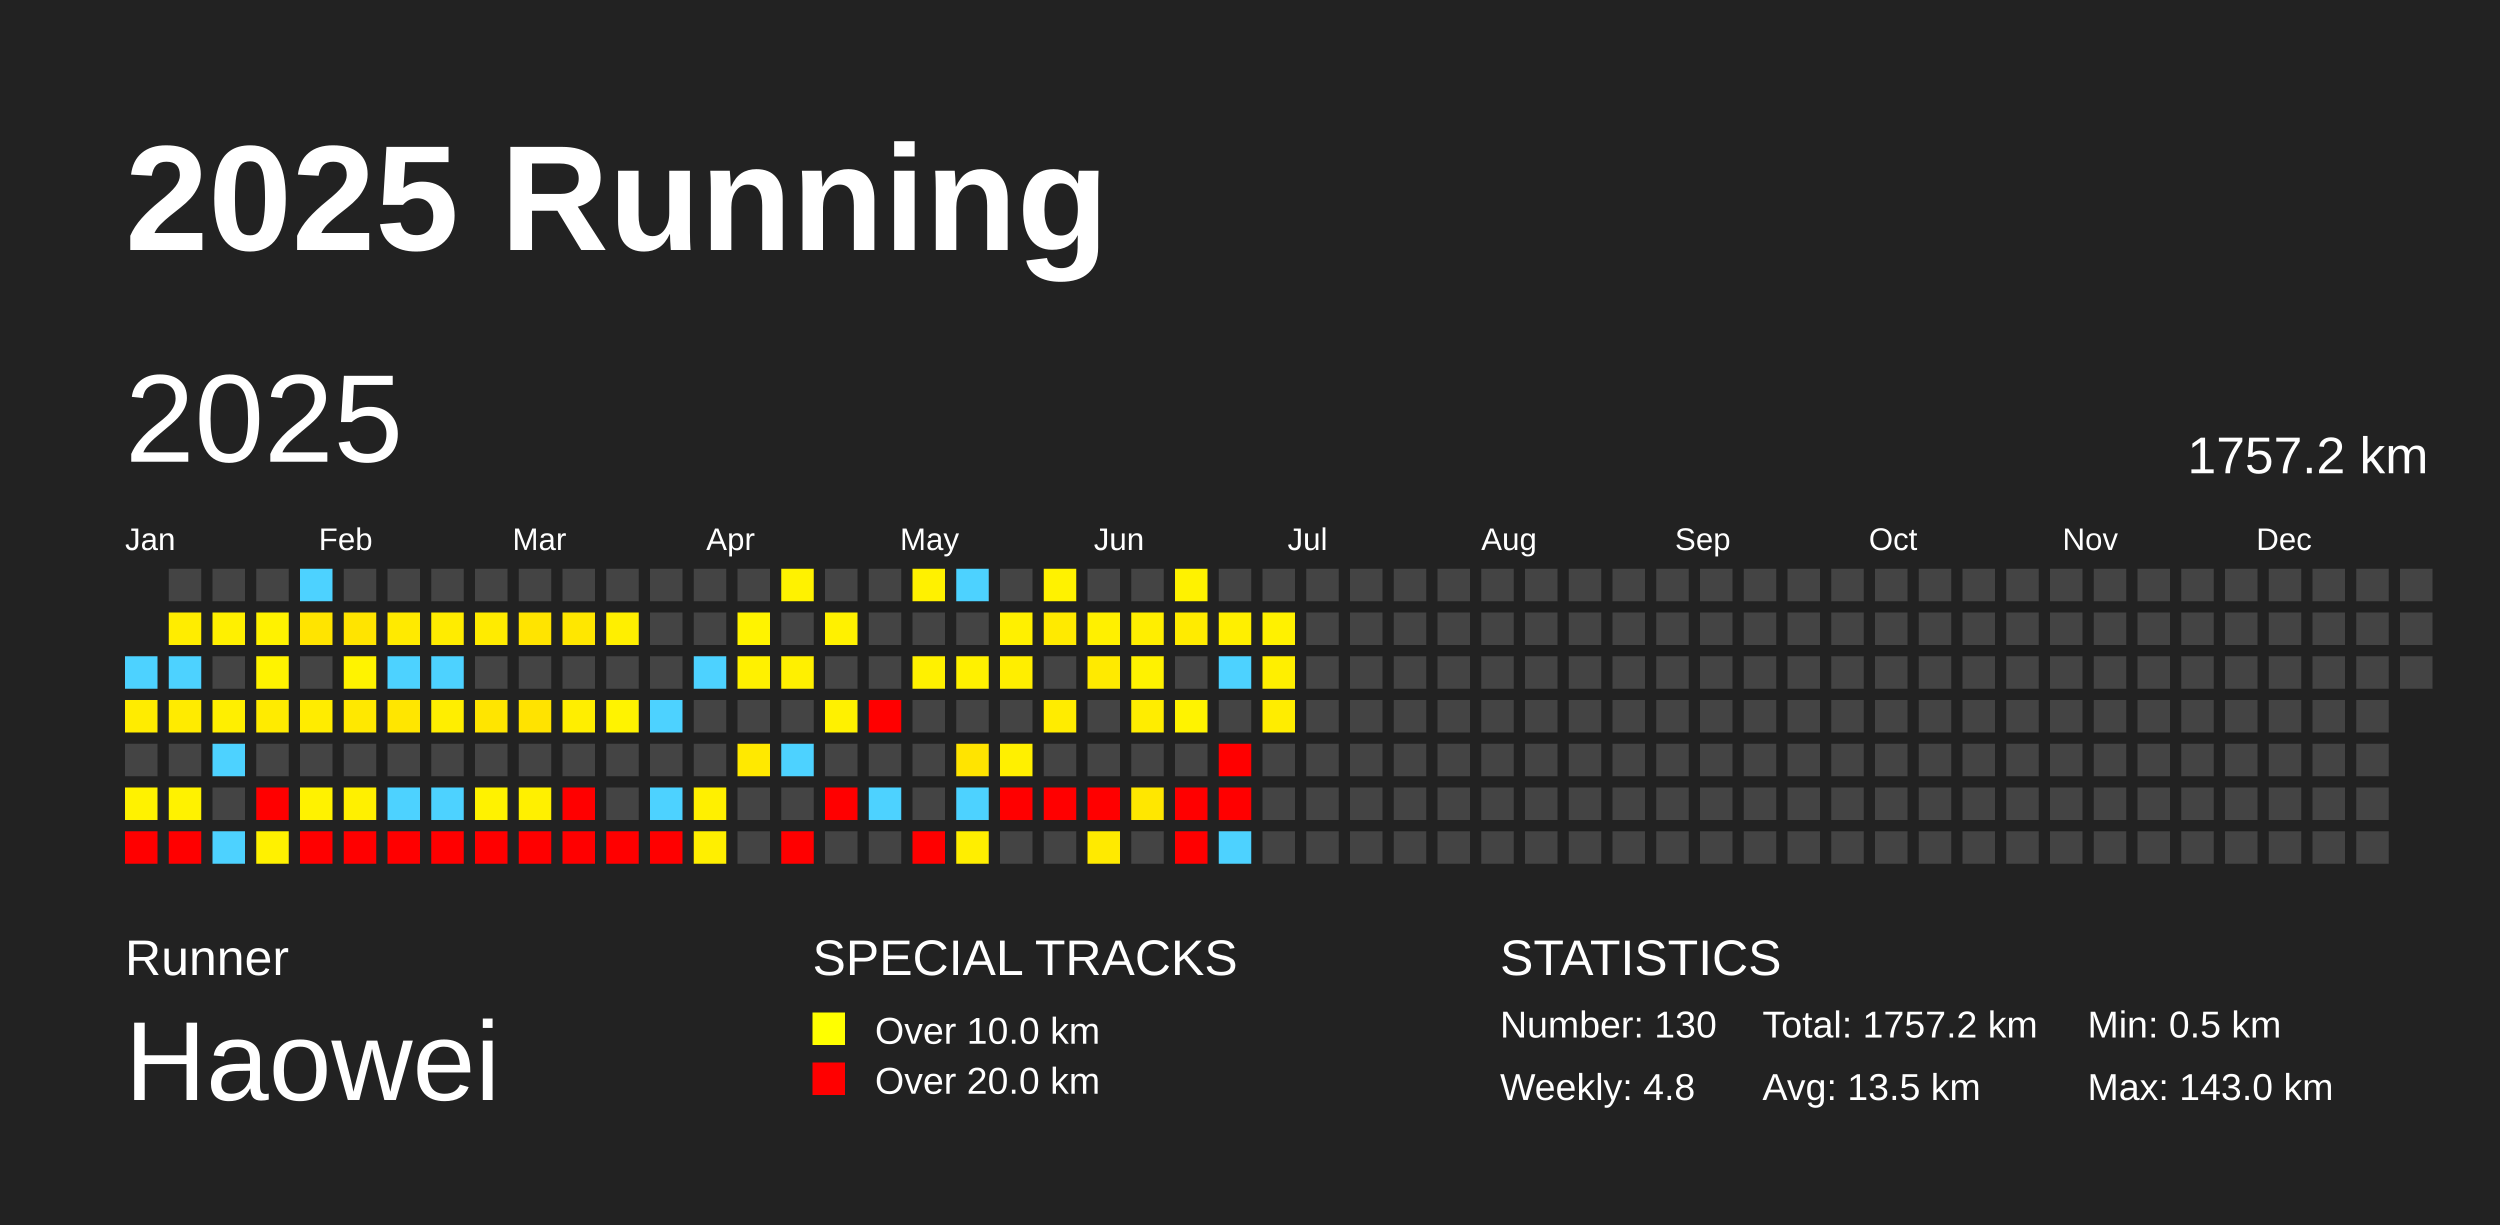
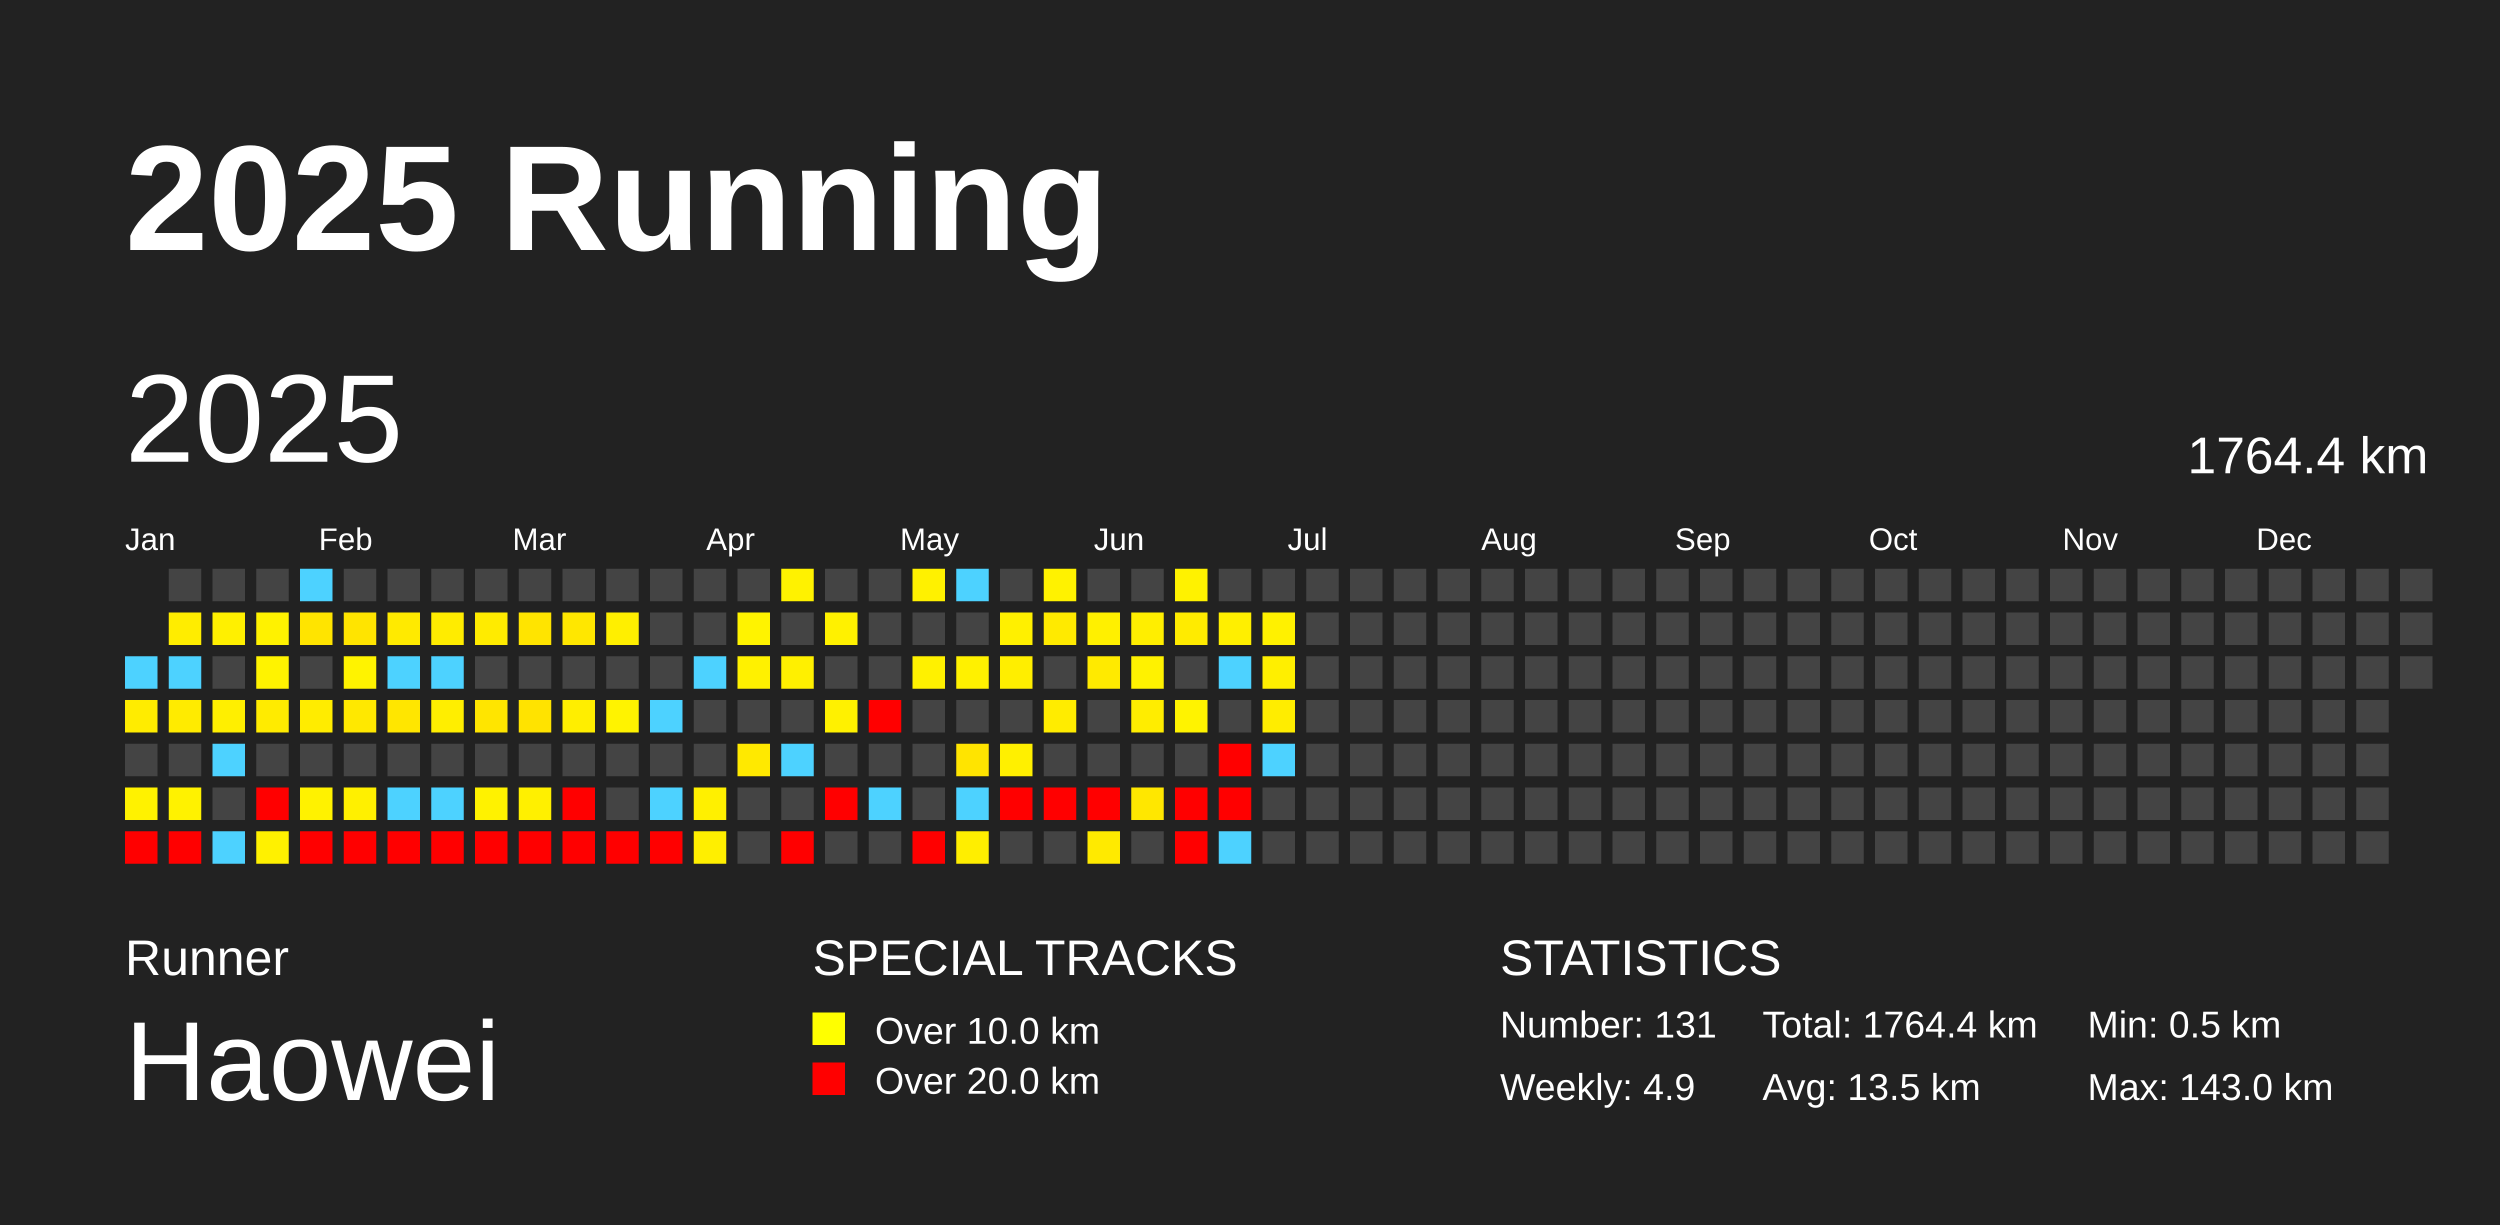
<svg xmlns="http://www.w3.org/2000/svg" baseProfile="full" height="98mm" version="1.1" viewBox="0,0,200,98" width="200mm">
  <defs />
  <rect fill="#222222" height="98" width="200" x="0" y="0" />
  <text fill="#FFFFFF" style="font-size:12px; font-family:Arial; font-weight:bold;" x="10" y="20">2025 Running</text>
  <text fill="#FFFFFF" style="font-size:4px; font-family:Arial" x="10" y="78">Runner</text>
  <text fill="#FFFFFF" style="font-size:9px; font-family:Arial" x="10" y="88">Haowei</text>
  <text fill="#FFFFFF" style="font-size:4px; font-family:Arial" x="65" y="78">SPECIAL TRACKS</text>
  <rect fill="yellow" height="2.6" width="2.6" x="65" y="81" />
  <text fill="#FFFFFF" style="font-size:3px; font-family:Arial" x="70" y="83.5">Over 10.0 km</text>
  <rect fill="red" height="2.6" width="2.6" x="65" y="85" />
  <text fill="#FFFFFF" style="font-size:3px; font-family:Arial" x="70" y="87.5">Over 20.0 km</text>
  <text fill="#FFFFFF" style="font-size:4px; font-family:Arial" x="120" y="78">STATISTICS</text>
-   <text fill="#FFFFFF" style="font-size:3px; font-family:Arial" x="120" y="83">Number: 130</text>
-   <text fill="#FFFFFF" style="font-size:3px; font-family:Arial" x="120" y="88">Weekly: 4.8</text>
-   <text fill="#FFFFFF" style="font-size:3px; font-family:Arial" x="141" y="83">Total: 1757.2 km</text>
+   <text fill="#FFFFFF" style="font-size:3px; font-family:Arial" x="120" y="83">Number: 131</text>
+   <text fill="#FFFFFF" style="font-size:3px; font-family:Arial" x="120" y="88">Weekly: 4.9</text>
+   <text fill="#FFFFFF" style="font-size:3px; font-family:Arial" x="141" y="83">Total: 1764.4 km</text>
  <text fill="#FFFFFF" style="font-size:3px; font-family:Arial" x="141" y="88">Avg: 13.5 km</text>
  <text fill="#FFFFFF" style="font-size:3px; font-family:Arial" x="167" y="83">Min: 0.5 km</text>
  <text fill="#FFFFFF" style="font-size:3px; font-family:Arial" x="167" y="88">Max: 143.0 km</text>
  <text dominant-baseline="hanging" fill="#FFFFFF" style="font-size:10.0px; font-family:Arial;" x="10" y="30">2025</text>
-   <text dominant-baseline="hanging" fill="#FFFFFF" style="font-size:4.125px; font-family:Arial;" x="175" y="35">1757.2 km</text>
+   <text dominant-baseline="hanging" fill="#FFFFFF" style="font-size:4.125px; font-family:Arial;" x="175" y="35">1764.4 km</text>
  <text fill="#FFFFFF" style="font-size:2.5px; font-family:Arial" x="10.0" y="44">Jan</text>
  <text fill="#FFFFFF" style="font-size:2.5px; font-family:Arial" x="25.5" y="44">Feb</text>
  <text fill="#FFFFFF" style="font-size:2.5px; font-family:Arial" x="41.0" y="44">Mar</text>
  <text fill="#FFFFFF" style="font-size:2.5px; font-family:Arial" x="56.5" y="44">Apr</text>
  <text fill="#FFFFFF" style="font-size:2.5px; font-family:Arial" x="72.0" y="44">May</text>
  <text fill="#FFFFFF" style="font-size:2.5px; font-family:Arial" x="87.5" y="44">Jun</text>
  <text fill="#FFFFFF" style="font-size:2.5px; font-family:Arial" x="103.0" y="44">Jul</text>
  <text fill="#FFFFFF" style="font-size:2.5px; font-family:Arial" x="118.5" y="44">Aug</text>
  <text fill="#FFFFFF" style="font-size:2.5px; font-family:Arial" x="134.0" y="44">Sep</text>
  <text fill="#FFFFFF" style="font-size:2.5px; font-family:Arial" x="149.5" y="44">Oct</text>
  <text fill="#FFFFFF" style="font-size:2.5px; font-family:Arial" x="165.0" y="44">Nov</text>
  <text fill="#FFFFFF" style="font-size:2.5px; font-family:Arial" x="180.5" y="44">Dec</text>
  <rect fill="#4dd2ff" height="2.6" width="2.6" x="10.0" y="52.5" />
  <rect fill="#ffec00" height="2.6" width="2.6" x="10.0" y="56.0" />
  <rect fill="#444444" height="2.6" width="2.6" x="10.0" y="59.5" />
  <rect fill="#fff200" height="2.6" width="2.6" x="10.0" y="63.0" />
  <rect fill="red" height="2.6" width="2.6" x="10.0" y="66.5" />
  <rect fill="#444444" height="2.6" width="2.6" x="13.5" y="45.5" />
  <rect fill="#ffed00" height="2.6" width="2.6" x="13.5" y="49.0" />
  <rect fill="#4dd2ff" height="2.6" width="2.6" x="13.5" y="52.5" />
  <rect fill="#ffeb00" height="2.6" width="2.6" x="13.5" y="56.0" />
  <rect fill="#444444" height="2.6" width="2.6" x="13.5" y="59.5" />
  <rect fill="#fff200" height="2.6" width="2.6" x="13.5" y="63.0" />
  <rect fill="red" height="2.6" width="2.6" x="13.5" y="66.5" />
  <rect fill="#444444" height="2.6" width="2.6" x="17.0" y="45.5" />
  <rect fill="#fff000" height="2.6" width="2.6" x="17.0" y="49.0" />
  <rect fill="#444444" height="2.6" width="2.6" x="17.0" y="52.5" />
  <rect fill="#ffef00" height="2.6" width="2.6" x="17.0" y="56.0" />
  <rect fill="#4dd2ff" height="2.6" width="2.6" x="17.0" y="59.5" />
  <rect fill="#444444" height="2.6" width="2.6" x="17.0" y="63.0" />
  <rect fill="#4dd2ff" height="2.6" width="2.6" x="17.0" y="66.5" />
  <rect fill="#444444" height="2.6" width="2.6" x="20.5" y="45.5" />
  <rect fill="#fff200" height="2.6" width="2.6" x="20.5" y="49.0" />
  <rect fill="#fff300" height="2.6" width="2.6" x="20.5" y="52.5" />
  <rect fill="#ffeb00" height="2.6" width="2.6" x="20.5" y="56.0" />
  <rect fill="#444444" height="2.6" width="2.6" x="20.5" y="59.5" />
  <rect fill="red" height="2.6" width="2.6" x="20.5" y="63.0" />
  <rect fill="#fff100" height="2.6" width="2.6" x="20.5" y="66.5" />
  <rect fill="#4dd2ff" height="2.6" width="2.6" x="24.0" y="45.5" />
  <rect fill="#ffe400" height="2.6" width="2.6" x="24.0" y="49.0" />
  <rect fill="#444444" height="2.6" width="2.6" x="24.0" y="52.5" />
  <rect fill="#ffec00" height="2.6" width="2.6" x="24.0" y="56.0" />
  <rect fill="#444444" height="2.6" width="2.6" x="24.0" y="59.5" />
  <rect fill="#fff200" height="2.6" width="2.6" x="24.0" y="63.0" />
  <rect fill="red" height="2.6" width="2.6" x="24.0" y="66.5" />
  <rect fill="#444444" height="2.6" width="2.6" x="27.5" y="45.5" />
  <rect fill="#ffe400" height="2.6" width="2.6" x="27.5" y="49.0" />
  <rect fill="#fff300" height="2.6" width="2.6" x="27.5" y="52.5" />
  <rect fill="#ffe800" height="2.6" width="2.6" x="27.5" y="56.0" />
  <rect fill="#444444" height="2.6" width="2.6" x="27.5" y="59.5" />
  <rect fill="#fff000" height="2.6" width="2.6" x="27.5" y="63.0" />
  <rect fill="red" height="2.6" width="2.6" x="27.5" y="66.5" />
  <rect fill="#444444" height="2.6" width="2.6" x="31.0" y="45.5" />
  <rect fill="#ffea00" height="2.6" width="2.6" x="31.0" y="49.0" />
  <rect fill="#4dd2ff" height="2.6" width="2.6" x="31.0" y="52.5" />
  <rect fill="#ffe600" height="2.6" width="2.6" x="31.0" y="56.0" />
  <rect fill="#444444" height="2.6" width="2.6" x="31.0" y="59.5" />
  <rect fill="#4dd2ff" height="2.6" width="2.6" x="31.0" y="63.0" />
  <rect fill="red" height="2.6" width="2.6" x="31.0" y="66.5" />
  <rect fill="#444444" height="2.6" width="2.6" x="34.5" y="45.5" />
  <rect fill="#ffec00" height="2.6" width="2.6" x="34.5" y="49.0" />
  <rect fill="#4dd2ff" height="2.6" width="2.6" x="34.5" y="52.5" />
  <rect fill="#ffee00" height="2.6" width="2.6" x="34.5" y="56.0" />
  <rect fill="#444444" height="2.6" width="2.6" x="34.5" y="59.5" />
  <rect fill="#4dd2ff" height="2.6" width="2.6" x="34.5" y="63.0" />
  <rect fill="red" height="2.6" width="2.6" x="34.5" y="66.5" />
  <rect fill="#444444" height="2.6" width="2.6" x="38.0" y="45.5" />
  <rect fill="#ffeb00" height="2.6" width="2.6" x="38.0" y="49.0" />
  <rect fill="#444444" height="2.6" width="2.6" x="38.0" y="52.5" />
  <rect fill="#ffe500" height="2.6" width="2.6" x="38.0" y="56.0" />
  <rect fill="#444444" height="2.6" width="2.6" x="38.0" y="59.5" />
  <rect fill="#fff200" height="2.6" width="2.6" x="38.0" y="63.0" />
  <rect fill="red" height="2.6" width="2.6" x="38.0" y="66.5" />
  <rect fill="#444444" height="2.6" width="2.6" x="41.5" y="45.5" />
  <rect fill="#ffe400" height="2.6" width="2.6" x="41.5" y="49.0" />
  <rect fill="#444444" height="2.6" width="2.6" x="41.5" y="52.5" />
  <rect fill="#ffe300" height="2.6" width="2.6" x="41.5" y="56.0" />
  <rect fill="#444444" height="2.6" width="2.6" x="41.5" y="59.5" />
  <rect fill="#fff000" height="2.6" width="2.6" x="41.5" y="63.0" />
  <rect fill="red" height="2.6" width="2.6" x="41.5" y="66.5" />
  <rect fill="#444444" height="2.6" width="2.6" x="45.0" y="45.5" />
  <rect fill="#ffe700" height="2.6" width="2.6" x="45.0" y="49.0" />
  <rect fill="#444444" height="2.6" width="2.6" x="45.0" y="52.5" />
  <rect fill="#ffee00" height="2.6" width="2.6" x="45.0" y="56.0" />
  <rect fill="#444444" height="2.6" width="2.6" x="45.0" y="59.5" />
  <rect fill="red" height="2.6" width="2.6" x="45.0" y="63.0" />
  <rect fill="red" height="2.6" width="2.6" x="45.0" y="66.5" />
  <rect fill="#444444" height="2.6" width="2.6" x="48.5" y="45.5" />
  <rect fill="#ffef00" height="2.6" width="2.6" x="48.5" y="49.0" />
  <rect fill="#444444" height="2.6" width="2.6" x="48.5" y="52.5" />
  <rect fill="#fff300" height="2.6" width="2.6" x="48.5" y="56.0" />
  <rect fill="#444444" height="2.6" width="2.6" x="48.5" y="59.5" />
  <rect fill="#444444" height="2.6" width="2.6" x="48.5" y="63.0" />
  <rect fill="red" height="2.6" width="2.6" x="48.5" y="66.5" />
  <rect fill="#444444" height="2.6" width="2.6" x="52.0" y="45.5" />
  <rect fill="#444444" height="2.6" width="2.6" x="52.0" y="49.0" />
  <rect fill="#444444" height="2.6" width="2.6" x="52.0" y="52.5" />
  <rect fill="#4dd2ff" height="2.6" width="2.6" x="52.0" y="56.0" />
  <rect fill="#444444" height="2.6" width="2.6" x="52.0" y="59.5" />
  <rect fill="#4dd2ff" height="2.6" width="2.6" x="52.0" y="63.0" />
  <rect fill="red" height="2.6" width="2.6" x="52.0" y="66.5" />
  <rect fill="#444444" height="2.6" width="2.6" x="55.5" y="45.5" />
  <rect fill="#444444" height="2.6" width="2.6" x="55.5" y="49.0" />
  <rect fill="#4dd2ff" height="2.6" width="2.6" x="55.5" y="52.5" />
  <rect fill="#444444" height="2.6" width="2.6" x="55.5" y="56.0" />
  <rect fill="#444444" height="2.6" width="2.6" x="55.5" y="59.5" />
  <rect fill="#fff000" height="2.6" width="2.6" x="55.5" y="63.0" />
  <rect fill="#ffef00" height="2.6" width="2.6" x="55.5" y="66.5" />
  <rect fill="#444444" height="2.6" width="2.6" x="59.0" y="45.5" />
  <rect fill="#fff300" height="2.6" width="2.6" x="59.0" y="49.0" />
  <rect fill="#fff100" height="2.6" width="2.6" x="59.0" y="52.5" />
  <rect fill="#444444" height="2.6" width="2.6" x="59.0" y="56.0" />
  <rect fill="#ffe900" height="2.6" width="2.6" x="59.0" y="59.5" />
  <rect fill="#444444" height="2.6" width="2.6" x="59.0" y="63.0" />
  <rect fill="#444444" height="2.6" width="2.6" x="59.0" y="66.5" />
  <rect fill="#fff200" height="2.6" width="2.6" x="62.5" y="45.5" />
  <rect fill="#444444" height="2.6" width="2.6" x="62.5" y="49.0" />
  <rect fill="#fff000" height="2.6" width="2.6" x="62.5" y="52.5" />
  <rect fill="#444444" height="2.6" width="2.6" x="62.5" y="56.0" />
  <rect fill="#4dd2ff" height="2.6" width="2.6" x="62.5" y="59.5" />
  <rect fill="#444444" height="2.6" width="2.6" x="62.5" y="63.0" />
  <rect fill="red" height="2.6" width="2.6" x="62.5" y="66.5" />
  <rect fill="#444444" height="2.6" width="2.6" x="66.0" y="45.5" />
  <rect fill="#fff100" height="2.6" width="2.6" x="66.0" y="49.0" />
  <rect fill="#444444" height="2.6" width="2.6" x="66.0" y="52.5" />
  <rect fill="#fff100" height="2.6" width="2.6" x="66.0" y="56.0" />
  <rect fill="#444444" height="2.6" width="2.6" x="66.0" y="59.5" />
  <rect fill="red" height="2.6" width="2.6" x="66.0" y="63.0" />
  <rect fill="#444444" height="2.6" width="2.6" x="66.0" y="66.5" />
  <rect fill="#444444" height="2.6" width="2.6" x="69.5" y="45.5" />
  <rect fill="#444444" height="2.6" width="2.6" x="69.5" y="49.0" />
  <rect fill="#444444" height="2.6" width="2.6" x="69.5" y="52.5" />
  <rect fill="red" height="2.6" width="2.6" x="69.5" y="56.0" />
  <rect fill="#444444" height="2.6" width="2.6" x="69.5" y="59.5" />
  <rect fill="#4dd2ff" height="2.6" width="2.6" x="69.5" y="63.0" />
  <rect fill="#444444" height="2.6" width="2.6" x="69.5" y="66.5" />
  <rect fill="#fff100" height="2.6" width="2.6" x="73.0" y="45.5" />
  <rect fill="#444444" height="2.6" width="2.6" x="73.0" y="49.0" />
  <rect fill="#fff100" height="2.6" width="2.6" x="73.0" y="52.5" />
  <rect fill="#444444" height="2.6" width="2.6" x="73.0" y="56.0" />
  <rect fill="#444444" height="2.6" width="2.6" x="73.0" y="59.5" />
  <rect fill="#444444" height="2.6" width="2.6" x="73.0" y="63.0" />
  <rect fill="red" height="2.6" width="2.6" x="73.0" y="66.5" />
  <rect fill="#4dd2ff" height="2.6" width="2.6" x="76.5" y="45.5" />
  <rect fill="#444444" height="2.6" width="2.6" x="76.5" y="49.0" />
  <rect fill="#fff100" height="2.6" width="2.6" x="76.5" y="52.5" />
  <rect fill="#444444" height="2.6" width="2.6" x="76.5" y="56.0" />
  <rect fill="#ffe400" height="2.6" width="2.6" x="76.5" y="59.5" />
  <rect fill="#4dd2ff" height="2.6" width="2.6" x="76.5" y="63.0" />
  <rect fill="#ffee00" height="2.6" width="2.6" x="76.5" y="66.5" />
  <rect fill="#444444" height="2.6" width="2.6" x="80.0" y="45.5" />
  <rect fill="#fff000" height="2.6" width="2.6" x="80.0" y="49.0" />
  <rect fill="#ffee00" height="2.6" width="2.6" x="80.0" y="52.5" />
  <rect fill="#444444" height="2.6" width="2.6" x="80.0" y="56.0" />
  <rect fill="#fff000" height="2.6" width="2.6" x="80.0" y="59.5" />
  <rect fill="red" height="2.6" width="2.6" x="80.0" y="63.0" />
  <rect fill="#444444" height="2.6" width="2.6" x="80.0" y="66.5" />
  <rect fill="#fff200" height="2.6" width="2.6" x="83.5" y="45.5" />
  <rect fill="#ffea00" height="2.6" width="2.6" x="83.5" y="49.0" />
  <rect fill="#444444" height="2.6" width="2.6" x="83.5" y="52.5" />
  <rect fill="#ffec00" height="2.6" width="2.6" x="83.5" y="56.0" />
  <rect fill="#444444" height="2.6" width="2.6" x="83.5" y="59.5" />
  <rect fill="red" height="2.6" width="2.6" x="83.5" y="63.0" />
  <rect fill="#444444" height="2.6" width="2.6" x="83.5" y="66.5" />
  <rect fill="#444444" height="2.6" width="2.6" x="87.0" y="45.5" />
  <rect fill="#fff000" height="2.6" width="2.6" x="87.0" y="49.0" />
  <rect fill="#ffea00" height="2.6" width="2.6" x="87.0" y="52.5" />
  <rect fill="#444444" height="2.6" width="2.6" x="87.0" y="56.0" />
  <rect fill="#444444" height="2.6" width="2.6" x="87.0" y="59.5" />
  <rect fill="red" height="2.6" width="2.6" x="87.0" y="63.0" />
  <rect fill="#ffea00" height="2.6" width="2.6" x="87.0" y="66.5" />
  <rect fill="#444444" height="2.6" width="2.6" x="90.5" y="45.5" />
  <rect fill="#ffee00" height="2.6" width="2.6" x="90.5" y="49.0" />
  <rect fill="#fff200" height="2.6" width="2.6" x="90.5" y="52.5" />
  <rect fill="#ffed00" height="2.6" width="2.6" x="90.5" y="56.0" />
  <rect fill="#444444" height="2.6" width="2.6" x="90.5" y="59.5" />
  <rect fill="#ffe700" height="2.6" width="2.6" x="90.5" y="63.0" />
  <rect fill="#444444" height="2.6" width="2.6" x="90.5" y="66.5" />
  <rect fill="#fff200" height="2.6" width="2.6" x="94.0" y="45.5" />
  <rect fill="#ffeb00" height="2.6" width="2.6" x="94.0" y="49.0" />
  <rect fill="#444444" height="2.6" width="2.6" x="94.0" y="52.5" />
  <rect fill="#fff300" height="2.6" width="2.6" x="94.0" y="56.0" />
  <rect fill="#444444" height="2.6" width="2.6" x="94.0" y="59.5" />
  <rect fill="red" height="2.6" width="2.6" x="94.0" y="63.0" />
  <rect fill="red" height="2.6" width="2.6" x="94.0" y="66.5" />
  <rect fill="#444444" height="2.6" width="2.6" x="97.5" y="45.5" />
  <rect fill="#ffef00" height="2.6" width="2.6" x="97.5" y="49.0" />
  <rect fill="#4dd2ff" height="2.6" width="2.6" x="97.5" y="52.5" />
  <rect fill="#444444" height="2.6" width="2.6" x="97.5" y="56.0" />
  <rect fill="red" height="2.6" width="2.6" x="97.5" y="59.5" />
  <rect fill="red" height="2.6" width="2.6" x="97.5" y="63.0" />
  <rect fill="#4dd2ff" height="2.6" width="2.6" x="97.5" y="66.5" />
  <rect fill="#444444" height="2.6" width="2.6" x="101.0" y="45.5" />
  <rect fill="#fff100" height="2.6" width="2.6" x="101.0" y="49.0" />
  <rect fill="#ffef00" height="2.6" width="2.6" x="101.0" y="52.5" />
  <rect fill="#ffed00" height="2.6" width="2.6" x="101.0" y="56.0" />
-   <rect fill="#444444" height="2.6" width="2.6" x="101.0" y="59.5" />
+   <rect fill="#4dd2ff" height="2.6" width="2.6" x="101.0" y="59.5" />
  <rect fill="#444444" height="2.6" width="2.6" x="101.0" y="63.0" />
  <rect fill="#444444" height="2.6" width="2.6" x="101.0" y="66.5" />
  <rect fill="#444444" height="2.6" width="2.6" x="104.5" y="45.5" />
  <rect fill="#444444" height="2.6" width="2.6" x="104.5" y="49.0" />
  <rect fill="#444444" height="2.6" width="2.6" x="104.5" y="52.5" />
  <rect fill="#444444" height="2.6" width="2.6" x="104.5" y="56.0" />
  <rect fill="#444444" height="2.6" width="2.6" x="104.5" y="59.5" />
  <rect fill="#444444" height="2.6" width="2.6" x="104.5" y="63.0" />
  <rect fill="#444444" height="2.6" width="2.6" x="104.5" y="66.5" />
  <rect fill="#444444" height="2.6" width="2.6" x="108.0" y="45.5" />
  <rect fill="#444444" height="2.6" width="2.6" x="108.0" y="49.0" />
  <rect fill="#444444" height="2.6" width="2.6" x="108.0" y="52.5" />
  <rect fill="#444444" height="2.6" width="2.6" x="108.0" y="56.0" />
  <rect fill="#444444" height="2.6" width="2.6" x="108.0" y="59.5" />
  <rect fill="#444444" height="2.6" width="2.6" x="108.0" y="63.0" />
  <rect fill="#444444" height="2.6" width="2.6" x="108.0" y="66.5" />
  <rect fill="#444444" height="2.6" width="2.6" x="111.5" y="45.5" />
  <rect fill="#444444" height="2.6" width="2.6" x="111.5" y="49.0" />
  <rect fill="#444444" height="2.6" width="2.6" x="111.5" y="52.5" />
  <rect fill="#444444" height="2.6" width="2.6" x="111.5" y="56.0" />
  <rect fill="#444444" height="2.6" width="2.6" x="111.5" y="59.5" />
  <rect fill="#444444" height="2.6" width="2.6" x="111.5" y="63.0" />
  <rect fill="#444444" height="2.6" width="2.6" x="111.5" y="66.5" />
  <rect fill="#444444" height="2.6" width="2.6" x="115.0" y="45.5" />
  <rect fill="#444444" height="2.6" width="2.6" x="115.0" y="49.0" />
  <rect fill="#444444" height="2.6" width="2.6" x="115.0" y="52.5" />
  <rect fill="#444444" height="2.6" width="2.6" x="115.0" y="56.0" />
  <rect fill="#444444" height="2.6" width="2.6" x="115.0" y="59.5" />
  <rect fill="#444444" height="2.6" width="2.6" x="115.0" y="63.0" />
  <rect fill="#444444" height="2.6" width="2.6" x="115.0" y="66.5" />
  <rect fill="#444444" height="2.6" width="2.6" x="118.5" y="45.5" />
  <rect fill="#444444" height="2.6" width="2.6" x="118.5" y="49.0" />
  <rect fill="#444444" height="2.6" width="2.6" x="118.5" y="52.5" />
  <rect fill="#444444" height="2.6" width="2.6" x="118.5" y="56.0" />
  <rect fill="#444444" height="2.6" width="2.6" x="118.5" y="59.5" />
  <rect fill="#444444" height="2.6" width="2.6" x="118.5" y="63.0" />
  <rect fill="#444444" height="2.6" width="2.6" x="118.5" y="66.5" />
  <rect fill="#444444" height="2.6" width="2.6" x="122.0" y="45.5" />
  <rect fill="#444444" height="2.6" width="2.6" x="122.0" y="49.0" />
  <rect fill="#444444" height="2.6" width="2.6" x="122.0" y="52.5" />
  <rect fill="#444444" height="2.6" width="2.6" x="122.0" y="56.0" />
  <rect fill="#444444" height="2.6" width="2.6" x="122.0" y="59.5" />
  <rect fill="#444444" height="2.6" width="2.6" x="122.0" y="63.0" />
  <rect fill="#444444" height="2.6" width="2.6" x="122.0" y="66.5" />
  <rect fill="#444444" height="2.6" width="2.6" x="125.5" y="45.5" />
  <rect fill="#444444" height="2.6" width="2.6" x="125.5" y="49.0" />
  <rect fill="#444444" height="2.6" width="2.6" x="125.5" y="52.5" />
  <rect fill="#444444" height="2.6" width="2.6" x="125.5" y="56.0" />
  <rect fill="#444444" height="2.6" width="2.6" x="125.5" y="59.5" />
  <rect fill="#444444" height="2.6" width="2.6" x="125.5" y="63.0" />
  <rect fill="#444444" height="2.6" width="2.6" x="125.5" y="66.5" />
  <rect fill="#444444" height="2.6" width="2.6" x="129.0" y="45.5" />
  <rect fill="#444444" height="2.6" width="2.6" x="129.0" y="49.0" />
  <rect fill="#444444" height="2.6" width="2.6" x="129.0" y="52.5" />
  <rect fill="#444444" height="2.6" width="2.6" x="129.0" y="56.0" />
  <rect fill="#444444" height="2.6" width="2.6" x="129.0" y="59.5" />
  <rect fill="#444444" height="2.6" width="2.6" x="129.0" y="63.0" />
  <rect fill="#444444" height="2.6" width="2.6" x="129.0" y="66.5" />
  <rect fill="#444444" height="2.6" width="2.6" x="132.5" y="45.5" />
  <rect fill="#444444" height="2.6" width="2.6" x="132.5" y="49.0" />
  <rect fill="#444444" height="2.6" width="2.6" x="132.5" y="52.5" />
  <rect fill="#444444" height="2.6" width="2.6" x="132.5" y="56.0" />
  <rect fill="#444444" height="2.6" width="2.6" x="132.5" y="59.5" />
  <rect fill="#444444" height="2.6" width="2.6" x="132.5" y="63.0" />
  <rect fill="#444444" height="2.6" width="2.6" x="132.5" y="66.5" />
  <rect fill="#444444" height="2.6" width="2.6" x="136.0" y="45.5" />
  <rect fill="#444444" height="2.6" width="2.6" x="136.0" y="49.0" />
  <rect fill="#444444" height="2.6" width="2.6" x="136.0" y="52.5" />
  <rect fill="#444444" height="2.6" width="2.6" x="136.0" y="56.0" />
  <rect fill="#444444" height="2.6" width="2.6" x="136.0" y="59.5" />
  <rect fill="#444444" height="2.6" width="2.6" x="136.0" y="63.0" />
  <rect fill="#444444" height="2.6" width="2.6" x="136.0" y="66.5" />
  <rect fill="#444444" height="2.6" width="2.6" x="139.5" y="45.5" />
  <rect fill="#444444" height="2.6" width="2.6" x="139.5" y="49.0" />
  <rect fill="#444444" height="2.6" width="2.6" x="139.5" y="52.5" />
  <rect fill="#444444" height="2.6" width="2.6" x="139.5" y="56.0" />
  <rect fill="#444444" height="2.6" width="2.6" x="139.5" y="59.5" />
  <rect fill="#444444" height="2.6" width="2.6" x="139.5" y="63.0" />
  <rect fill="#444444" height="2.6" width="2.6" x="139.5" y="66.5" />
  <rect fill="#444444" height="2.6" width="2.6" x="143.0" y="45.5" />
  <rect fill="#444444" height="2.6" width="2.6" x="143.0" y="49.0" />
  <rect fill="#444444" height="2.6" width="2.6" x="143.0" y="52.5" />
  <rect fill="#444444" height="2.6" width="2.6" x="143.0" y="56.0" />
  <rect fill="#444444" height="2.6" width="2.6" x="143.0" y="59.5" />
  <rect fill="#444444" height="2.6" width="2.6" x="143.0" y="63.0" />
  <rect fill="#444444" height="2.6" width="2.6" x="143.0" y="66.5" />
  <rect fill="#444444" height="2.6" width="2.6" x="146.5" y="45.5" />
  <rect fill="#444444" height="2.6" width="2.6" x="146.5" y="49.0" />
  <rect fill="#444444" height="2.6" width="2.6" x="146.5" y="52.5" />
  <rect fill="#444444" height="2.6" width="2.6" x="146.5" y="56.0" />
  <rect fill="#444444" height="2.6" width="2.6" x="146.5" y="59.5" />
  <rect fill="#444444" height="2.6" width="2.6" x="146.5" y="63.0" />
  <rect fill="#444444" height="2.6" width="2.6" x="146.5" y="66.5" />
  <rect fill="#444444" height="2.6" width="2.6" x="150.0" y="45.5" />
  <rect fill="#444444" height="2.6" width="2.6" x="150.0" y="49.0" />
  <rect fill="#444444" height="2.6" width="2.6" x="150.0" y="52.5" />
  <rect fill="#444444" height="2.6" width="2.6" x="150.0" y="56.0" />
  <rect fill="#444444" height="2.6" width="2.6" x="150.0" y="59.5" />
  <rect fill="#444444" height="2.6" width="2.6" x="150.0" y="63.0" />
  <rect fill="#444444" height="2.6" width="2.6" x="150.0" y="66.5" />
  <rect fill="#444444" height="2.6" width="2.6" x="153.5" y="45.5" />
  <rect fill="#444444" height="2.6" width="2.6" x="153.5" y="49.0" />
  <rect fill="#444444" height="2.6" width="2.6" x="153.5" y="52.5" />
  <rect fill="#444444" height="2.6" width="2.6" x="153.5" y="56.0" />
  <rect fill="#444444" height="2.6" width="2.6" x="153.5" y="59.5" />
  <rect fill="#444444" height="2.6" width="2.6" x="153.5" y="63.0" />
  <rect fill="#444444" height="2.6" width="2.6" x="153.5" y="66.5" />
  <rect fill="#444444" height="2.6" width="2.6" x="157.0" y="45.5" />
  <rect fill="#444444" height="2.6" width="2.6" x="157.0" y="49.0" />
  <rect fill="#444444" height="2.6" width="2.6" x="157.0" y="52.5" />
  <rect fill="#444444" height="2.6" width="2.6" x="157.0" y="56.0" />
  <rect fill="#444444" height="2.6" width="2.6" x="157.0" y="59.5" />
  <rect fill="#444444" height="2.6" width="2.6" x="157.0" y="63.0" />
  <rect fill="#444444" height="2.6" width="2.6" x="157.0" y="66.5" />
  <rect fill="#444444" height="2.6" width="2.6" x="160.5" y="45.5" />
  <rect fill="#444444" height="2.6" width="2.6" x="160.5" y="49.0" />
  <rect fill="#444444" height="2.6" width="2.6" x="160.5" y="52.5" />
  <rect fill="#444444" height="2.6" width="2.6" x="160.5" y="56.0" />
  <rect fill="#444444" height="2.6" width="2.6" x="160.5" y="59.5" />
  <rect fill="#444444" height="2.6" width="2.6" x="160.5" y="63.0" />
  <rect fill="#444444" height="2.6" width="2.6" x="160.5" y="66.5" />
  <rect fill="#444444" height="2.6" width="2.6" x="164.0" y="45.5" />
  <rect fill="#444444" height="2.6" width="2.6" x="164.0" y="49.0" />
  <rect fill="#444444" height="2.6" width="2.6" x="164.0" y="52.5" />
  <rect fill="#444444" height="2.6" width="2.6" x="164.0" y="56.0" />
  <rect fill="#444444" height="2.6" width="2.6" x="164.0" y="59.5" />
  <rect fill="#444444" height="2.6" width="2.6" x="164.0" y="63.0" />
  <rect fill="#444444" height="2.6" width="2.6" x="164.0" y="66.5" />
  <rect fill="#444444" height="2.6" width="2.6" x="167.5" y="45.5" />
  <rect fill="#444444" height="2.6" width="2.6" x="167.5" y="49.0" />
  <rect fill="#444444" height="2.6" width="2.6" x="167.5" y="52.5" />
  <rect fill="#444444" height="2.6" width="2.6" x="167.5" y="56.0" />
  <rect fill="#444444" height="2.6" width="2.6" x="167.5" y="59.5" />
  <rect fill="#444444" height="2.6" width="2.6" x="167.5" y="63.0" />
  <rect fill="#444444" height="2.6" width="2.6" x="167.5" y="66.5" />
  <rect fill="#444444" height="2.6" width="2.6" x="171.0" y="45.5" />
  <rect fill="#444444" height="2.6" width="2.6" x="171.0" y="49.0" />
  <rect fill="#444444" height="2.6" width="2.6" x="171.0" y="52.5" />
  <rect fill="#444444" height="2.6" width="2.6" x="171.0" y="56.0" />
  <rect fill="#444444" height="2.6" width="2.6" x="171.0" y="59.5" />
  <rect fill="#444444" height="2.6" width="2.6" x="171.0" y="63.0" />
  <rect fill="#444444" height="2.6" width="2.6" x="171.0" y="66.5" />
  <rect fill="#444444" height="2.6" width="2.6" x="174.5" y="45.5" />
  <rect fill="#444444" height="2.6" width="2.6" x="174.5" y="49.0" />
  <rect fill="#444444" height="2.6" width="2.6" x="174.5" y="52.5" />
  <rect fill="#444444" height="2.6" width="2.6" x="174.5" y="56.0" />
  <rect fill="#444444" height="2.6" width="2.6" x="174.5" y="59.5" />
  <rect fill="#444444" height="2.6" width="2.6" x="174.5" y="63.0" />
  <rect fill="#444444" height="2.6" width="2.6" x="174.5" y="66.5" />
  <rect fill="#444444" height="2.6" width="2.6" x="178.0" y="45.5" />
  <rect fill="#444444" height="2.6" width="2.6" x="178.0" y="49.0" />
  <rect fill="#444444" height="2.6" width="2.6" x="178.0" y="52.5" />
  <rect fill="#444444" height="2.6" width="2.6" x="178.0" y="56.0" />
  <rect fill="#444444" height="2.6" width="2.6" x="178.0" y="59.5" />
  <rect fill="#444444" height="2.6" width="2.6" x="178.0" y="63.0" />
  <rect fill="#444444" height="2.6" width="2.6" x="178.0" y="66.5" />
  <rect fill="#444444" height="2.6" width="2.6" x="181.5" y="45.5" />
  <rect fill="#444444" height="2.6" width="2.6" x="181.5" y="49.0" />
  <rect fill="#444444" height="2.6" width="2.6" x="181.5" y="52.5" />
  <rect fill="#444444" height="2.6" width="2.6" x="181.5" y="56.0" />
  <rect fill="#444444" height="2.6" width="2.6" x="181.5" y="59.5" />
  <rect fill="#444444" height="2.6" width="2.6" x="181.5" y="63.0" />
  <rect fill="#444444" height="2.6" width="2.6" x="181.5" y="66.5" />
  <rect fill="#444444" height="2.6" width="2.6" x="185.0" y="45.5" />
  <rect fill="#444444" height="2.6" width="2.6" x="185.0" y="49.0" />
  <rect fill="#444444" height="2.6" width="2.6" x="185.0" y="52.5" />
  <rect fill="#444444" height="2.6" width="2.6" x="185.0" y="56.0" />
  <rect fill="#444444" height="2.6" width="2.6" x="185.0" y="59.5" />
  <rect fill="#444444" height="2.6" width="2.6" x="185.0" y="63.0" />
  <rect fill="#444444" height="2.6" width="2.6" x="185.0" y="66.5" />
  <rect fill="#444444" height="2.6" width="2.6" x="188.5" y="45.5" />
  <rect fill="#444444" height="2.6" width="2.6" x="188.5" y="49.0" />
  <rect fill="#444444" height="2.6" width="2.6" x="188.5" y="52.5" />
  <rect fill="#444444" height="2.6" width="2.6" x="188.5" y="56.0" />
  <rect fill="#444444" height="2.6" width="2.6" x="188.5" y="59.5" />
  <rect fill="#444444" height="2.6" width="2.6" x="188.5" y="63.0" />
  <rect fill="#444444" height="2.6" width="2.6" x="188.5" y="66.5" />
  <rect fill="#444444" height="2.6" width="2.6" x="192.0" y="45.5" />
  <rect fill="#444444" height="2.6" width="2.6" x="192.0" y="49.0" />
  <rect fill="#444444" height="2.6" width="2.6" x="192.0" y="52.5" />
</svg>
